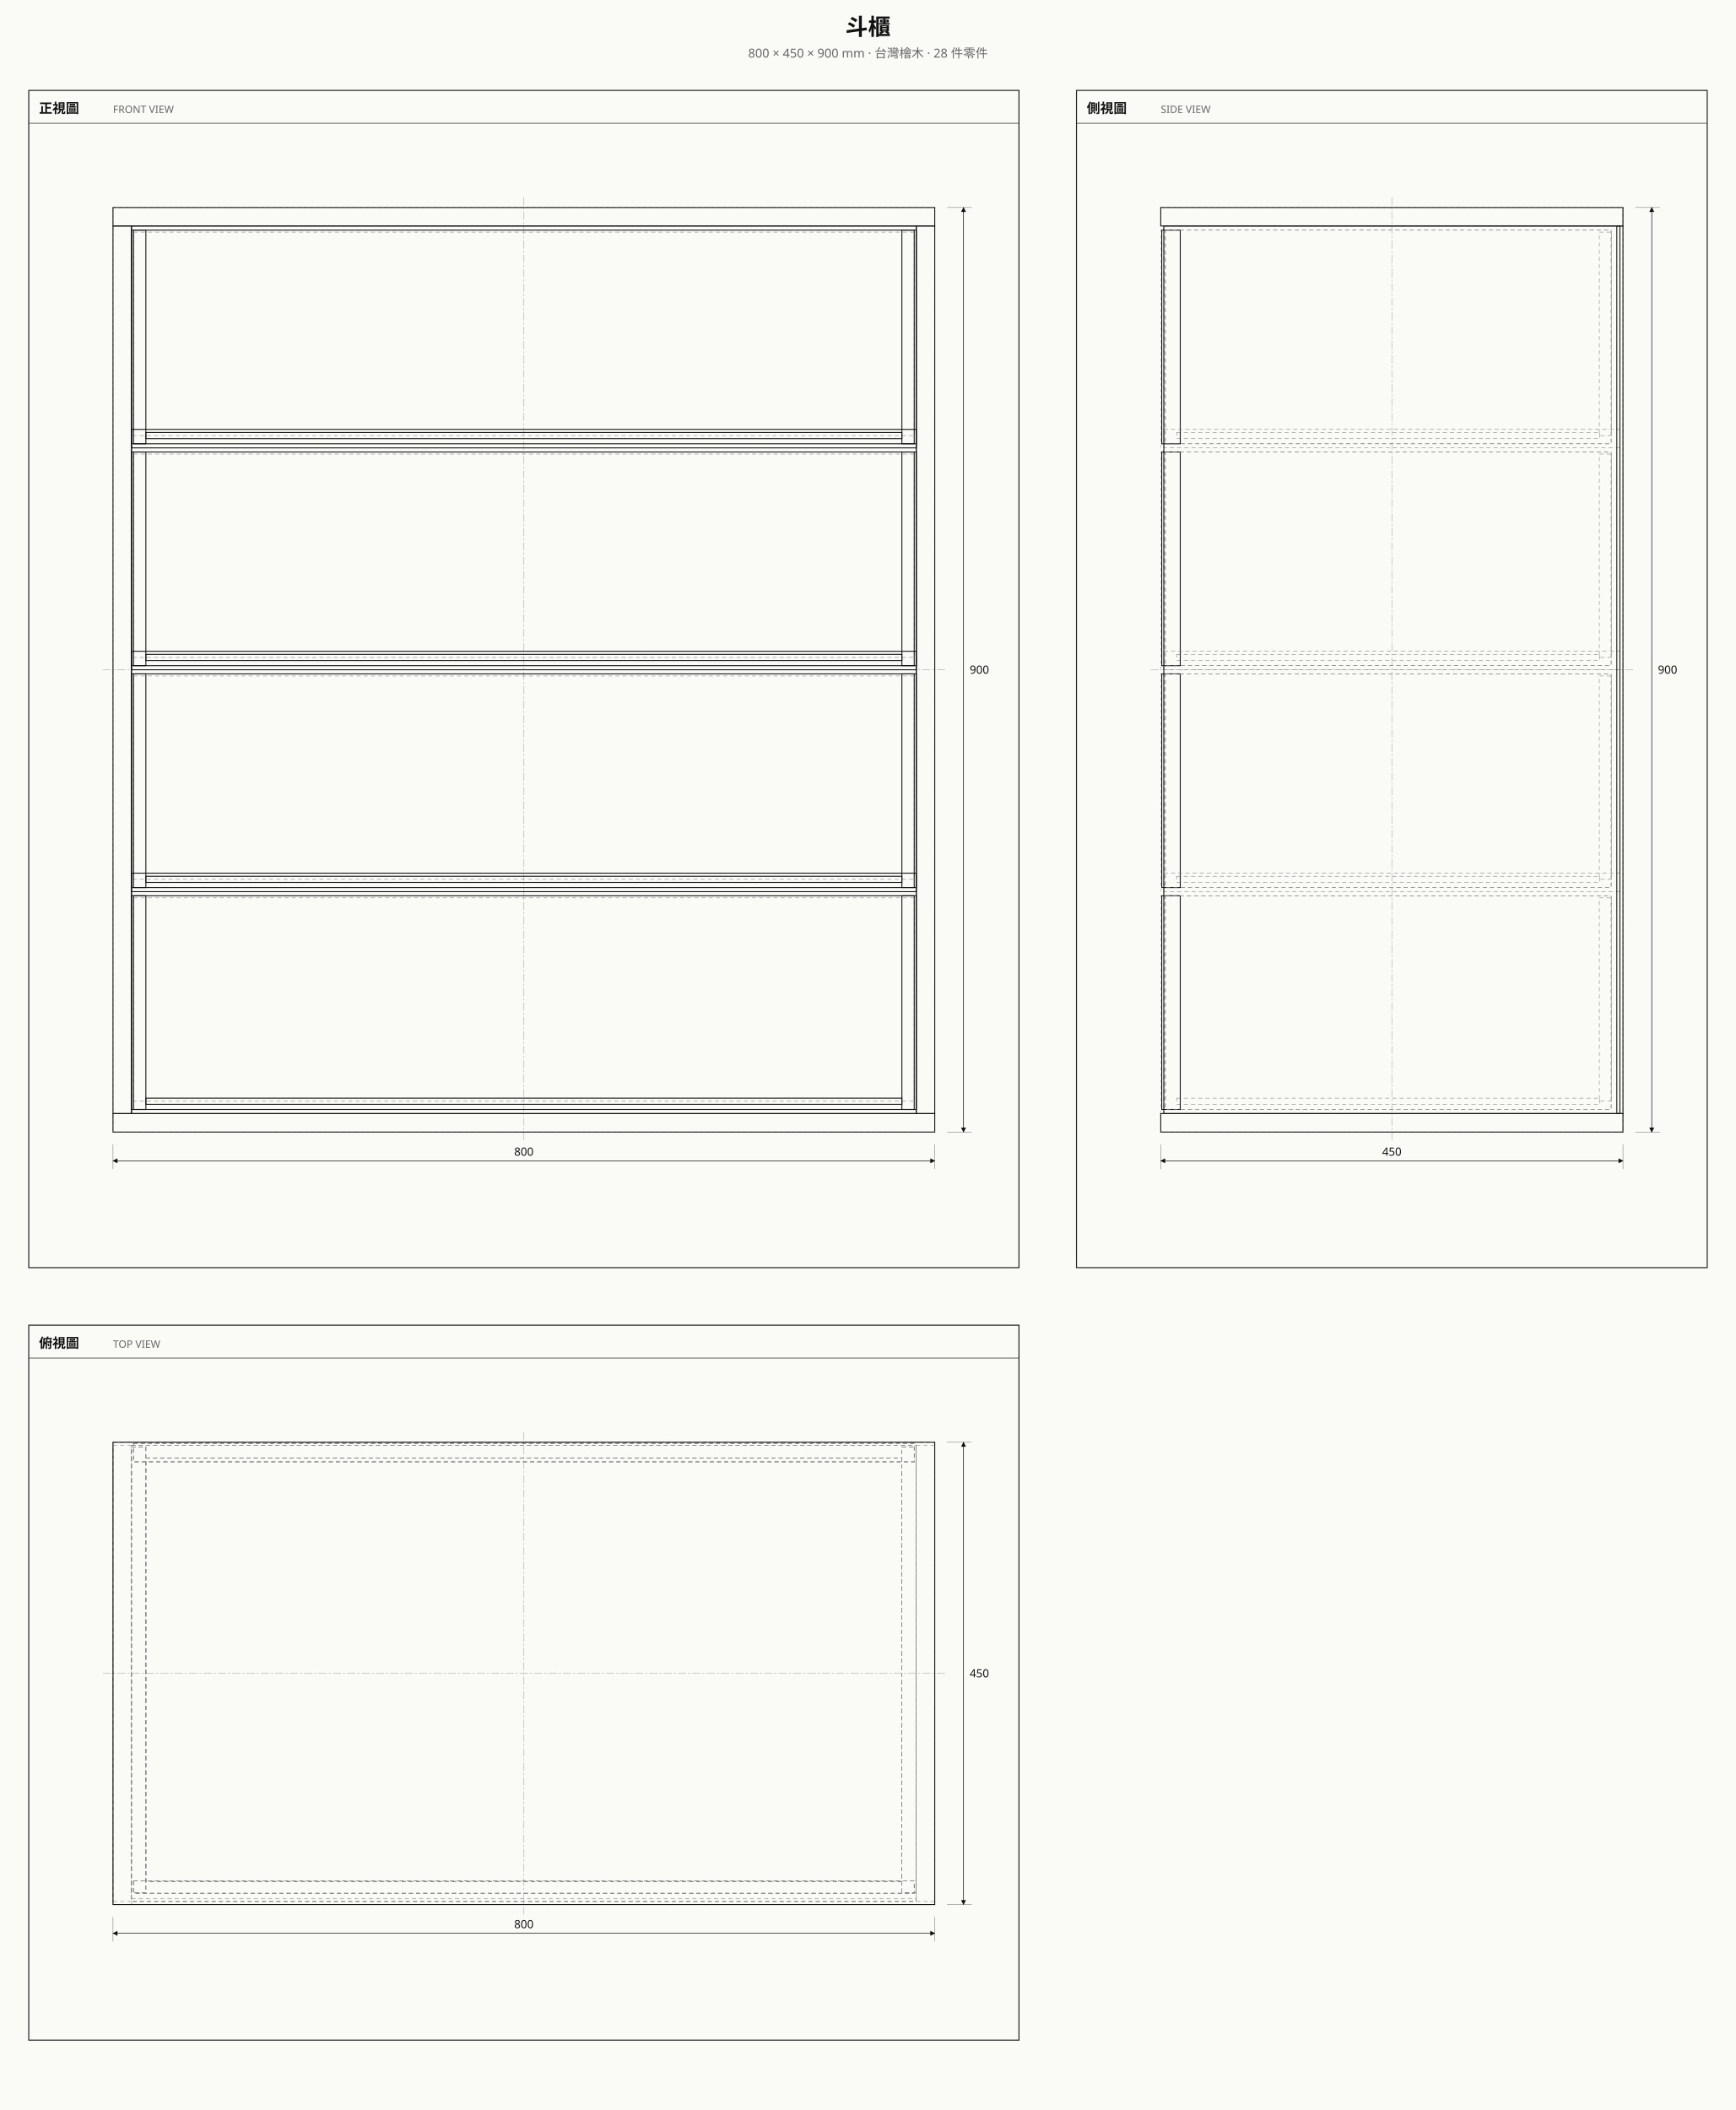
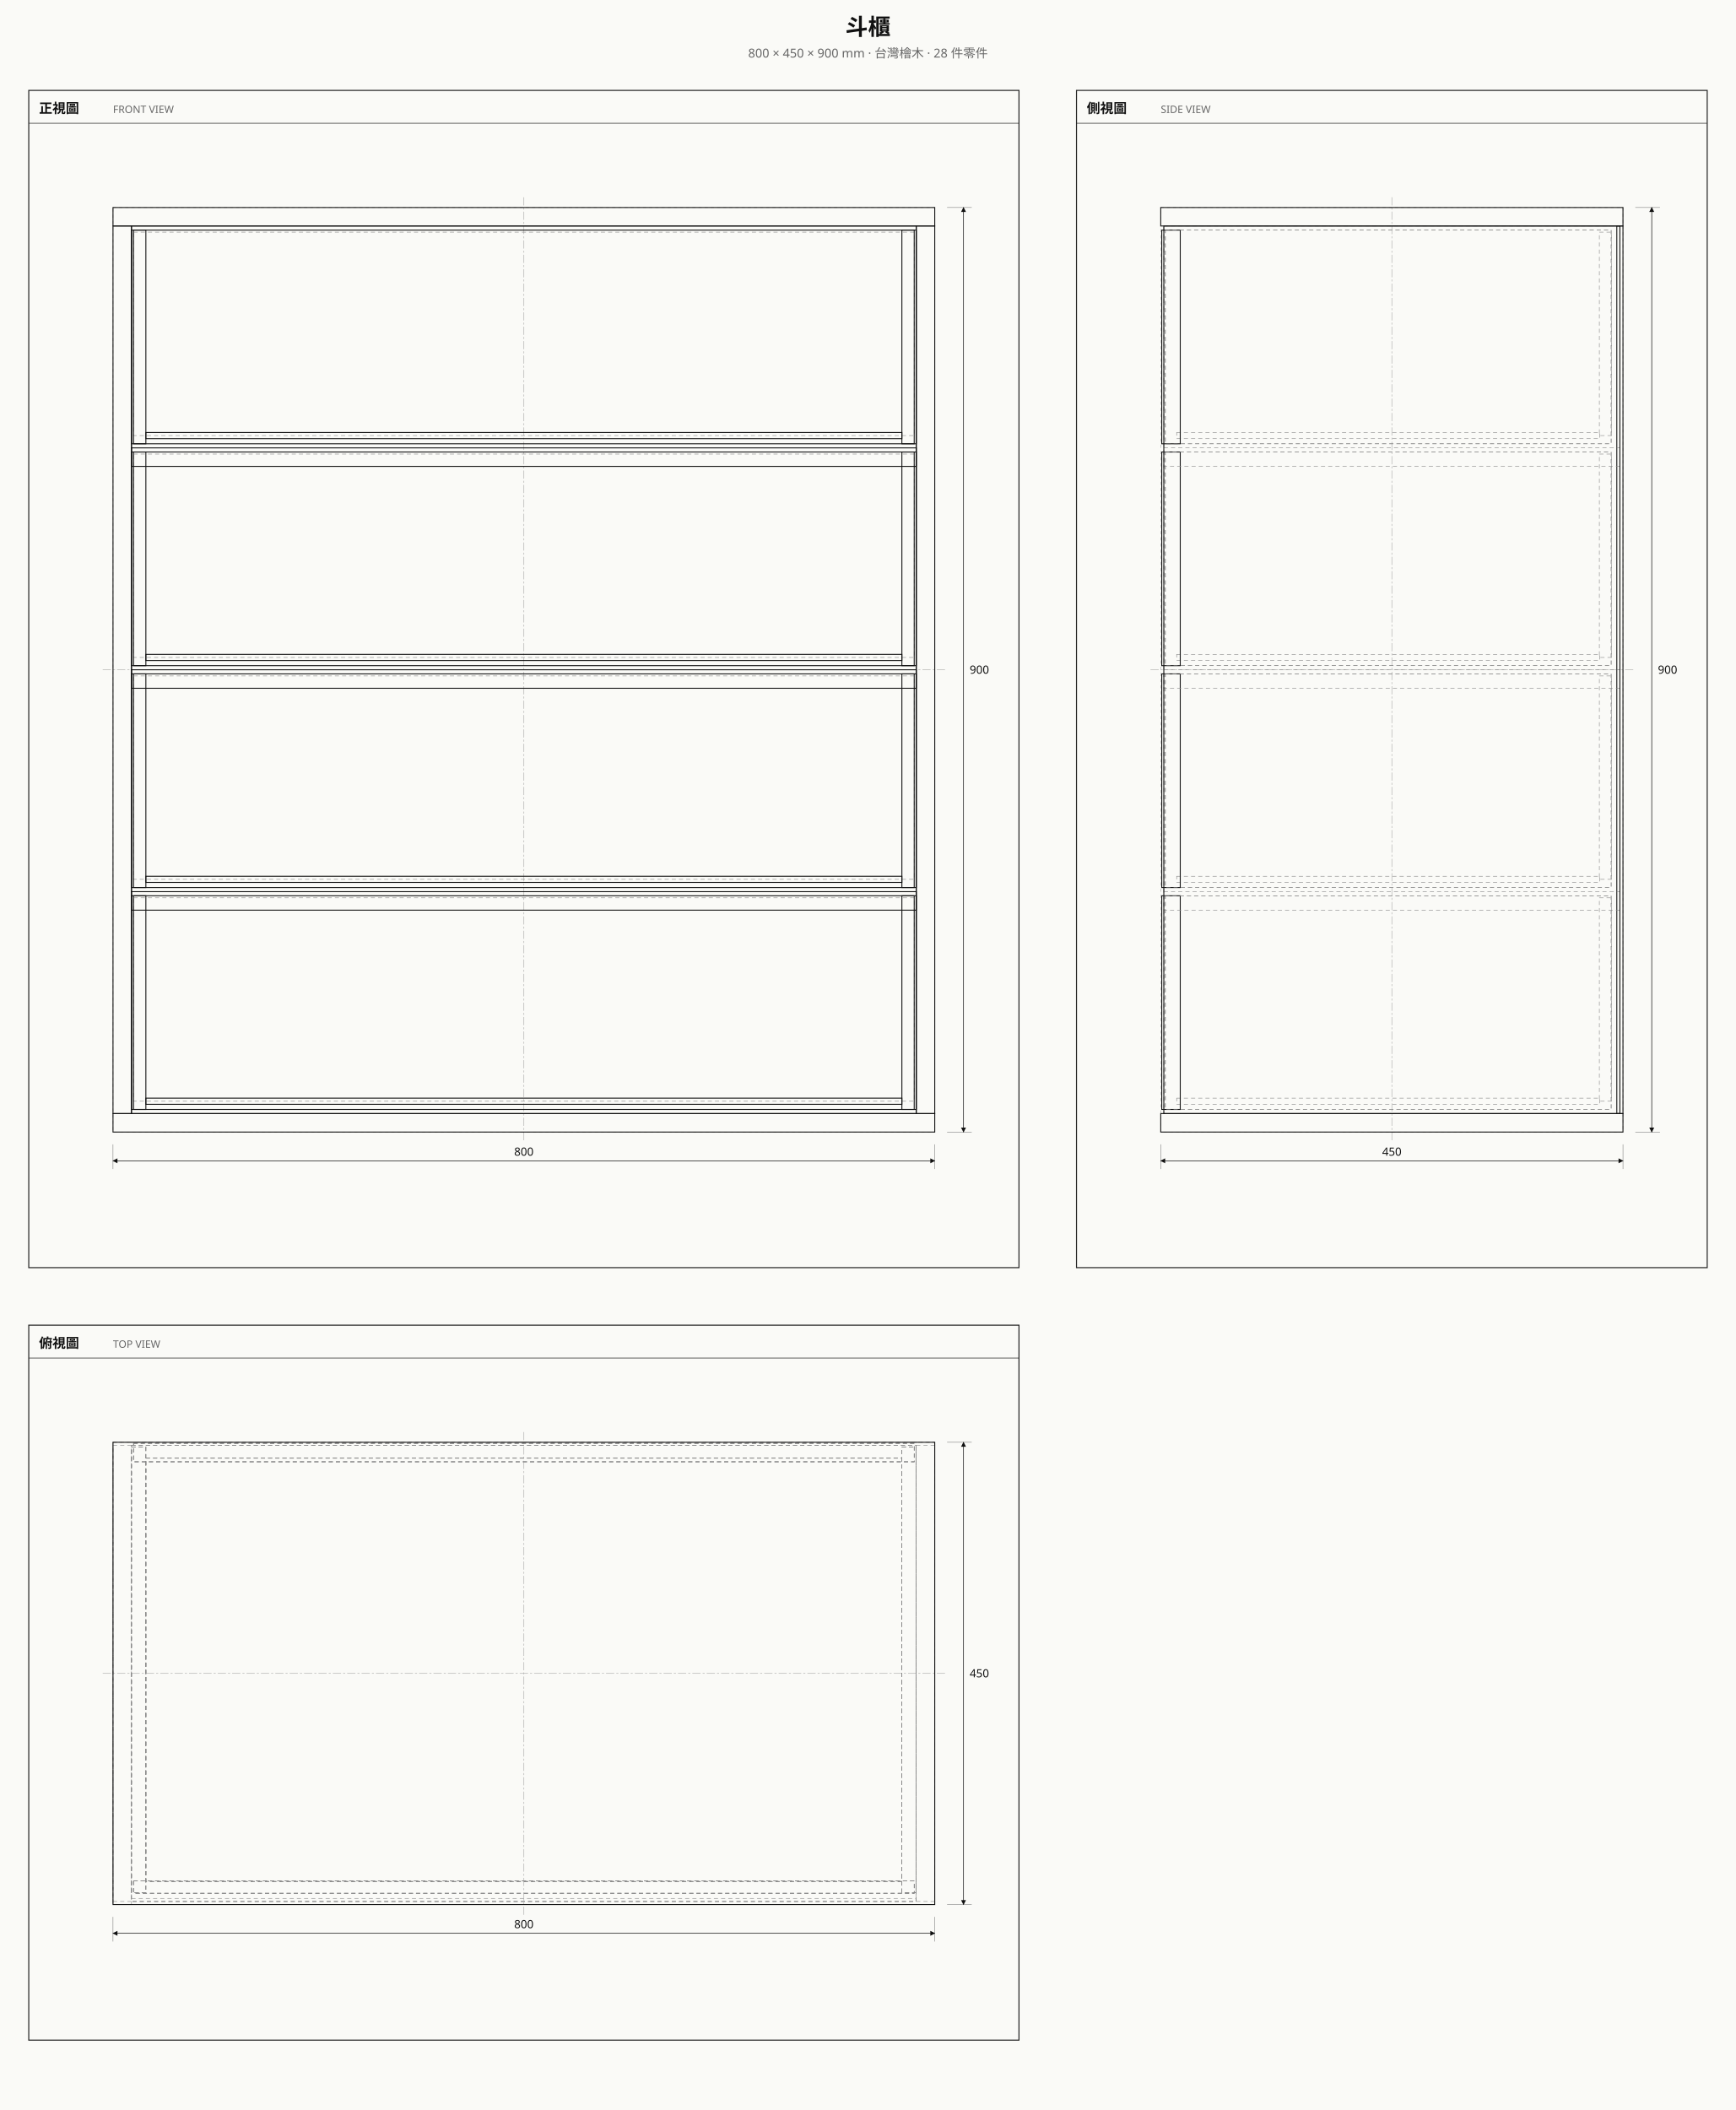
<svg xmlns="http://www.w3.org/2000/svg" viewBox="-20 -10 1690 2054" width="1690">
  <defs>
    <marker id="arr-front" viewBox="0 0 10 10" refX="9" refY="5" markerWidth="8" markerHeight="8" orient="auto-start-reverse">
      <path d="M 0 0 L 10 5 L 0 10 z" fill="#111" />
    </marker>
    <marker id="arr-side" viewBox="0 0 10 10" refX="9" refY="5" markerWidth="8" markerHeight="8" orient="auto-start-reverse">
      <path d="M 0 0 L 10 5 L 0 10 z" fill="#111" />
    </marker>
    <marker id="arr-top" viewBox="0 0 10 10" refX="9" refY="5" markerWidth="8" markerHeight="8" orient="auto-start-reverse">
      <path d="M 0 0 L 10 5 L 0 10 z" fill="#111" />
    </marker>
  </defs>
  <rect x="-20" y="-10" width="1690" height="2054" fill="#fafaf7" />
  <text x="825" y="24" text-anchor="middle" font-size="22" font-weight="700" fill="#111" font-family="sans-serif">斗櫃</text>
  <text x="825" y="46" text-anchor="middle" font-size="12" fill="#666" font-family="sans-serif">800 × 450 × 900 mm · 台灣檜木 · 28 件零件</text>
  <g transform="translate(0, 70)">
    <g transform="translate(490.0, 1022.0)">
      <rect x="-482.0" y="-1014.0" width="964.0" height="1146.0" fill="none" stroke="#222" stroke-width="1" />
      <line x1="-482.0" y1="-982.0" x2="482.0" y2="-982.0" stroke="#222" stroke-width="0.6" />
      <text x="-472.0" y="-992.0" font-size="13" font-weight="700" fill="#111" font-family="sans-serif">正視圖</text>
      <text x="-400.0" y="-992.0" font-size="10" fill="#666" font-family="sans-serif">FRONT VIEW</text>
      <g stroke="#888" stroke-width="0.5" stroke-dasharray="8 2 2 2" opacity="0.7">
        <line x1="0" y1="-910.0" x2="0" y2="10.0" />
        <line x1="-410.0" y1="-450.0" x2="410.0" y2="-450.0" />
      </g>
      <rect x="-400.0" y="-900.0" width="800.0" height="900.0" fill="none" stroke="#999" stroke-dasharray="3 3" stroke-width="0.5" opacity="0.8" />
      <rect x="-382.0" y="-882.0" width="764.0" height="864.0" fill="none" stroke="#111" stroke-width="0.9" />
      <rect x="-380.0" y="-228.0" width="760.0" height="198.0" fill="none" stroke="#888" stroke-width="0.5" stroke-dasharray="4 3" />
      <rect x="-380.0" y="-444.0" width="760.0" height="198.0" fill="none" stroke="#888" stroke-width="0.5" stroke-dasharray="4 3" />
      <rect x="-380.0" y="-660.0" width="760.0" height="198.0" fill="none" stroke="#888" stroke-width="0.5" stroke-dasharray="4 3" />
      <rect x="-380.0" y="-876.0" width="760.0" height="198.0" fill="none" stroke="#888" stroke-width="0.5" stroke-dasharray="4 3" />
      <rect x="-368.0" y="-33.0" width="736.0" height="6.0" fill="none" stroke="#111" stroke-width="0.9" />
      <rect x="-368.0" y="-249.0" width="736.0" height="6.0" fill="none" stroke="#111" stroke-width="0.9" />
      <rect x="-368.0" y="-465.0" width="736.0" height="6.0" fill="none" stroke="#111" stroke-width="0.9" />
      <rect x="-368.0" y="-681.0" width="736.0" height="6.0" fill="none" stroke="#111" stroke-width="0.9" />
      <rect x="-382.0" y="-230.0" width="14.0" height="208.0" fill="none" stroke="#111" stroke-width="0.9" />
      <rect x="368.0" y="-230.0" width="14.0" height="208.0" fill="none" stroke="#111" stroke-width="0.9" />
      <rect x="-382.0" y="-446.0" width="14.0" height="208.0" fill="none" stroke="#111" stroke-width="0.9" />
      <rect x="368.0" y="-446.0" width="14.0" height="208.0" fill="none" stroke="#111" stroke-width="0.9" />
      <rect x="-382.0" y="-662.0" width="14.0" height="208.0" fill="none" stroke="#111" stroke-width="0.9" />
      <rect x="368.0" y="-662.0" width="14.0" height="208.0" fill="none" stroke="#111" stroke-width="0.9" />
      <rect x="-382.0" y="-878.0" width="14.0" height="208.0" fill="none" stroke="#111" stroke-width="0.9" />
      <rect x="368.0" y="-878.0" width="14.0" height="208.0" fill="none" stroke="#111" stroke-width="0.9" />
      <rect x="-400.0" y="-882.0" width="18.0" height="864.0" fill="none" stroke="#111" stroke-width="0.9" />
      <rect x="382.0" y="-882.0" width="18.0" height="864.0" fill="none" stroke="#111" stroke-width="0.9" />
-       <rect x="-382.0" y="-252.0" width="764.0" height="18.0" fill="none" stroke="#111" stroke-width="0.9" />
-       <rect x="-382.0" y="-468.0" width="764.0" height="18.0" fill="none" stroke="#111" stroke-width="0.9" />
-       <rect x="-382.0" y="-684.0" width="764.0" height="18.0" fill="none" stroke="#111" stroke-width="0.9" />
+       <rect x="-382.0" y="-234.0" width="764.0" height="18.0" fill="none" stroke="#111" stroke-width="0.9" />
+       <rect x="-382.0" y="-450.0" width="764.0" height="18.0" fill="none" stroke="#111" stroke-width="0.9" />
+       <rect x="-382.0" y="-666.0" width="764.0" height="18.0" fill="none" stroke="#111" stroke-width="0.9" />
      <rect x="-380.0" y="-230.0" width="760.0" height="208.0" fill="none" stroke="#111" stroke-width="0.9" />
      <rect x="-380.0" y="-446.0" width="760.0" height="208.0" fill="none" stroke="#111" stroke-width="0.9" />
      <rect x="-380.0" y="-662.0" width="760.0" height="208.0" fill="none" stroke="#111" stroke-width="0.9" />
      <rect x="-380.0" y="-878.0" width="760.0" height="208.0" fill="none" stroke="#111" stroke-width="0.9" />
      <rect x="-400.0" y="-900.0" width="800.0" height="18.0" fill="none" stroke="#111" stroke-width="0.9" />
      <rect x="-400.0" y="-18.0" width="800.0" height="18.0" fill="none" stroke="#111" stroke-width="0.9" />
      <g stroke="#111" fill="#111" stroke-width="0.6" font-family="sans-serif">
        <line x1="-400.0" y1="12.0" x2="-400.0" y2="36.0" stroke-width="0.4" stroke="#666" />
        <line x1="400.0" y1="12.0" x2="400.0" y2="36.0" stroke-width="0.4" stroke="#666" />
        <line x1="-400.0" y1="28.0" x2="400.0" y2="28.0" marker-start="url(#arr-front)" marker-end="url(#arr-front)" />
        <text x="0" y="23.0" text-anchor="middle" font-size="11" stroke="none">800</text>
      </g>
      <g stroke="#111" fill="#111" stroke-width="0.6" font-family="sans-serif">
        <line x1="412.0" y1="-900.0" x2="436.0" y2="-900.0" stroke-width="0.4" stroke="#666" />
        <line x1="412.0" y1="0.0" x2="436.0" y2="0.0" stroke-width="0.4" stroke="#666" />
        <line x1="428.0" y1="-900.0" x2="428.0" y2="0.0" marker-start="url(#arr-front)" marker-end="url(#arr-front)" />
        <text x="434.0" y="-450.0" text-anchor="start" dominant-baseline="middle" font-size="11" stroke="none">900</text>
      </g>
    </g>
    <g transform="translate(1020, 0)">
      <g transform="translate(315.0, 1022.0)">
        <rect x="-307.0" y="-1014.0" width="614.0" height="1146.0" fill="none" stroke="#222" stroke-width="1" />
        <line x1="-307.0" y1="-982.0" x2="307.0" y2="-982.0" stroke="#222" stroke-width="0.6" />
        <text x="-297.0" y="-992.0" font-size="13" font-weight="700" fill="#111" font-family="sans-serif">側視圖</text>
        <text x="-225.0" y="-992.0" font-size="10" fill="#666" font-family="sans-serif">SIDE VIEW</text>
        <g stroke="#888" stroke-width="0.5" stroke-dasharray="8 2 2 2" opacity="0.7">
          <line x1="0" y1="-910.0" x2="0" y2="10.0" />
          <line x1="-235.0" y1="-450.0" x2="235.0" y2="-450.0" />
        </g>
        <rect x="-225.0" y="-900.0" width="450.0" height="900.0" fill="none" stroke="#999" stroke-dasharray="3 3" stroke-width="0.5" opacity="0.8" />
        <rect x="-222.0" y="-882.0" width="444.0" height="864.0" fill="none" stroke="#888" stroke-width="0.5" stroke-dasharray="4 3" />
        <rect x="-220.5" y="-230.0" width="434.0" height="208.0" fill="none" stroke="#888" stroke-width="0.5" stroke-dasharray="4 3" />
        <rect x="-220.5" y="-446.0" width="434.0" height="208.0" fill="none" stroke="#888" stroke-width="0.5" stroke-dasharray="4 3" />
        <rect x="-220.5" y="-662.0" width="434.0" height="208.0" fill="none" stroke="#888" stroke-width="0.5" stroke-dasharray="4 3" />
        <rect x="-220.5" y="-878.0" width="434.0" height="208.0" fill="none" stroke="#888" stroke-width="0.5" stroke-dasharray="4 3" />
        <rect x="-209.5" y="-33.0" width="412.0" height="6.0" fill="none" stroke="#888" stroke-width="0.5" stroke-dasharray="4 3" />
        <rect x="-209.5" y="-249.0" width="412.0" height="6.0" fill="none" stroke="#888" stroke-width="0.5" stroke-dasharray="4 3" />
        <rect x="-209.5" y="-465.0" width="412.0" height="6.0" fill="none" stroke="#888" stroke-width="0.5" stroke-dasharray="4 3" />
        <rect x="-209.5" y="-681.0" width="412.0" height="6.0" fill="none" stroke="#888" stroke-width="0.5" stroke-dasharray="4 3" />
        <rect x="-224.0" y="-230.0" width="18.0" height="208.0" fill="none" stroke="#111" stroke-width="0.9" />
        <rect x="202.0" y="-228.0" width="12.0" height="198.0" fill="none" stroke="#888" stroke-width="0.5" stroke-dasharray="4 3" />
        <rect x="-224.0" y="-446.0" width="18.0" height="208.0" fill="none" stroke="#111" stroke-width="0.9" />
        <rect x="202.0" y="-444.0" width="12.0" height="198.0" fill="none" stroke="#888" stroke-width="0.5" stroke-dasharray="4 3" />
        <rect x="-224.0" y="-662.0" width="18.0" height="208.0" fill="none" stroke="#111" stroke-width="0.9" />
        <rect x="202.0" y="-660.0" width="12.0" height="198.0" fill="none" stroke="#888" stroke-width="0.5" stroke-dasharray="4 3" />
        <rect x="-224.0" y="-878.0" width="18.0" height="208.0" fill="none" stroke="#111" stroke-width="0.9" />
        <rect x="202.0" y="-876.0" width="12.0" height="198.0" fill="none" stroke="#888" stroke-width="0.5" stroke-dasharray="4 3" />
-         <rect x="-222.0" y="-252.0" width="444.0" height="18.0" fill="none" stroke="#888" stroke-width="0.5" stroke-dasharray="4 3" />
-         <rect x="-222.0" y="-468.0" width="444.0" height="18.0" fill="none" stroke="#888" stroke-width="0.5" stroke-dasharray="4 3" />
-         <rect x="-222.0" y="-684.0" width="444.0" height="18.0" fill="none" stroke="#888" stroke-width="0.5" stroke-dasharray="4 3" />
        <rect x="219.0" y="-882.0" width="6.0" height="864.0" fill="none" stroke="#111" stroke-width="0.9" />
+         <rect x="-222.0" y="-234.0" width="444.0" height="18.0" fill="none" stroke="#888" stroke-width="0.5" stroke-dasharray="4 3" />
+         <rect x="-222.0" y="-450.0" width="444.0" height="18.0" fill="none" stroke="#888" stroke-width="0.5" stroke-dasharray="4 3" />
+         <rect x="-222.0" y="-666.0" width="444.0" height="18.0" fill="none" stroke="#888" stroke-width="0.5" stroke-dasharray="4 3" />
        <rect x="-220.5" y="-230.0" width="434.0" height="208.0" fill="none" stroke="#888" stroke-width="0.5" stroke-dasharray="4 3" />
        <rect x="-220.5" y="-446.0" width="434.0" height="208.0" fill="none" stroke="#888" stroke-width="0.5" stroke-dasharray="4 3" />
        <rect x="-220.5" y="-662.0" width="434.0" height="208.0" fill="none" stroke="#888" stroke-width="0.5" stroke-dasharray="4 3" />
        <rect x="-220.5" y="-878.0" width="434.0" height="208.0" fill="none" stroke="#888" stroke-width="0.5" stroke-dasharray="4 3" />
        <rect x="-225.0" y="-900.0" width="450.0" height="18.0" fill="none" stroke="#111" stroke-width="0.9" />
        <rect x="-225.0" y="-18.0" width="450.0" height="18.0" fill="none" stroke="#111" stroke-width="0.9" />
        <rect x="-222.0" y="-882.0" width="444.0" height="864.0" fill="none" stroke="#111" stroke-width="0.9" />
        <g stroke="#111" fill="#111" stroke-width="0.6" font-family="sans-serif">
          <line x1="-225.0" y1="12.0" x2="-225.0" y2="36.0" stroke-width="0.4" stroke="#666" />
          <line x1="225.0" y1="12.0" x2="225.0" y2="36.0" stroke-width="0.4" stroke="#666" />
          <line x1="-225.0" y1="28.0" x2="225.0" y2="28.0" marker-start="url(#arr-side)" marker-end="url(#arr-side)" />
          <text x="0" y="23.0" text-anchor="middle" font-size="11" stroke="none">450</text>
        </g>
        <g stroke="#111" fill="#111" stroke-width="0.6" font-family="sans-serif">
          <line x1="237.0" y1="-900.0" x2="261.0" y2="-900.0" stroke-width="0.4" stroke="#666" />
          <line x1="237.0" y1="0.0" x2="261.0" y2="0.0" stroke-width="0.4" stroke="#666" />
          <line x1="253.0" y1="-900.0" x2="253.0" y2="0.0" marker-start="url(#arr-side)" marker-end="url(#arr-side)" />
          <text x="259.0" y="-450.0" text-anchor="start" dominant-baseline="middle" font-size="11" stroke="none">900</text>
        </g>
      </g>
    </g>
    <g transform="translate(0, 1202)">
      <g transform="translate(490.0, 347.0)">
        <rect x="-482.0" y="-339.0" width="964.0" height="696.0" fill="none" stroke="#222" stroke-width="1" />
        <line x1="-482.0" y1="-307.0" x2="482.0" y2="-307.0" stroke="#222" stroke-width="0.6" />
        <text x="-472.0" y="-317.0" font-size="13" font-weight="700" fill="#111" font-family="sans-serif">俯視圖</text>
        <text x="-400.0" y="-317.0" font-size="10" fill="#666" font-family="sans-serif">TOP VIEW</text>
        <g stroke="#888" stroke-width="0.5" stroke-dasharray="8 2 2 2" opacity="0.7">
          <line x1="0" y1="-235.0" x2="0" y2="235.0" />
          <line x1="-410.0" y1="0.0" x2="410.0" y2="0.0" />
        </g>
        <rect x="-400.0" y="-225.0" width="800.0" height="450.0" fill="none" stroke="#999" stroke-dasharray="3 3" stroke-width="0.5" opacity="0.8" />
        <rect x="-400.0" y="-225.0" width="800.0" height="450.0" fill="none" stroke="#888" stroke-width="0.5" stroke-dasharray="4 3" />
        <rect x="-368.0" y="-209.5" width="736.0" height="412.0" fill="none" stroke="#888" stroke-width="0.5" stroke-dasharray="4 3" />
        <rect x="-380.0" y="202.0" width="760.0" height="12.0" fill="none" stroke="#888" stroke-width="0.5" stroke-dasharray="4 3" />
        <rect x="-380.0" y="-224.0" width="760.0" height="18.0" fill="none" stroke="#888" stroke-width="0.5" stroke-dasharray="4 3" />
        <rect x="-382.0" y="-220.5" width="14.0" height="434.0" fill="none" stroke="#888" stroke-width="0.5" stroke-dasharray="4 3" />
        <rect x="368.0" y="-220.5" width="14.0" height="434.0" fill="none" stroke="#888" stroke-width="0.5" stroke-dasharray="4 3" />
+         <rect x="-382.0" y="-222.0" width="764.0" height="444.0" fill="none" stroke="#888" stroke-width="0.5" stroke-dasharray="4 3" />
        <rect x="-368.0" y="-209.5" width="736.0" height="412.0" fill="none" stroke="#888" stroke-width="0.5" stroke-dasharray="4 3" />
-         <rect x="-382.0" y="-222.0" width="764.0" height="444.0" fill="none" stroke="#888" stroke-width="0.5" stroke-dasharray="4 3" />
        <rect x="-380.0" y="202.0" width="760.0" height="12.0" fill="none" stroke="#888" stroke-width="0.5" stroke-dasharray="4 3" />
        <rect x="-380.0" y="-224.0" width="760.0" height="18.0" fill="none" stroke="#888" stroke-width="0.5" stroke-dasharray="4 3" />
        <rect x="-382.0" y="-220.5" width="14.0" height="434.0" fill="none" stroke="#888" stroke-width="0.5" stroke-dasharray="4 3" />
        <rect x="368.0" y="-220.5" width="14.0" height="434.0" fill="none" stroke="#888" stroke-width="0.5" stroke-dasharray="4 3" />
+         <rect x="-382.0" y="-222.0" width="764.0" height="444.0" fill="none" stroke="#888" stroke-width="0.5" stroke-dasharray="4 3" />
        <rect x="-368.0" y="-209.5" width="736.0" height="412.0" fill="none" stroke="#888" stroke-width="0.5" stroke-dasharray="4 3" />
-         <rect x="-382.0" y="-222.0" width="764.0" height="444.0" fill="none" stroke="#888" stroke-width="0.5" stroke-dasharray="4 3" />
        <rect x="-380.0" y="202.0" width="760.0" height="12.0" fill="none" stroke="#888" stroke-width="0.5" stroke-dasharray="4 3" />
        <rect x="-380.0" y="-224.0" width="760.0" height="18.0" fill="none" stroke="#888" stroke-width="0.5" stroke-dasharray="4 3" />
        <rect x="-382.0" y="-220.5" width="14.0" height="434.0" fill="none" stroke="#888" stroke-width="0.5" stroke-dasharray="4 3" />
        <rect x="368.0" y="-220.5" width="14.0" height="434.0" fill="none" stroke="#888" stroke-width="0.5" stroke-dasharray="4 3" />
+         <rect x="-382.0" y="-222.0" width="764.0" height="444.0" fill="none" stroke="#888" stroke-width="0.5" stroke-dasharray="4 3" />
        <rect x="-368.0" y="-209.5" width="736.0" height="412.0" fill="none" stroke="#888" stroke-width="0.5" stroke-dasharray="4 3" />
-         <rect x="-382.0" y="-222.0" width="764.0" height="444.0" fill="none" stroke="#888" stroke-width="0.5" stroke-dasharray="4 3" />
        <rect x="-380.0" y="202.0" width="760.0" height="12.0" fill="none" stroke="#888" stroke-width="0.5" stroke-dasharray="4 3" />
        <rect x="-380.0" y="-224.0" width="760.0" height="18.0" fill="none" stroke="#888" stroke-width="0.5" stroke-dasharray="4 3" />
        <rect x="-382.0" y="-220.5" width="14.0" height="434.0" fill="none" stroke="#888" stroke-width="0.5" stroke-dasharray="4 3" />
        <rect x="368.0" y="-220.5" width="14.0" height="434.0" fill="none" stroke="#888" stroke-width="0.5" stroke-dasharray="4 3" />
        <rect x="-400.0" y="-222.0" width="18.0" height="444.0" fill="none" stroke="#888" stroke-width="0.5" stroke-dasharray="4 3" />
        <rect x="382.0" y="-222.0" width="18.0" height="444.0" fill="none" stroke="#888" stroke-width="0.5" stroke-dasharray="4 3" />
        <rect x="-382.0" y="219.0" width="764.0" height="6.0" fill="none" stroke="#888" stroke-width="0.5" stroke-dasharray="4 3" />
        <rect x="-400.0" y="-225.0" width="800.0" height="450.0" fill="none" stroke="#111" stroke-width="0.9" />
        <g stroke="#111" fill="#111" stroke-width="0.6" font-family="sans-serif">
          <line x1="-400.0" y1="237.0" x2="-400.0" y2="261.0" stroke-width="0.4" stroke="#666" />
          <line x1="400.0" y1="237.0" x2="400.0" y2="261.0" stroke-width="0.4" stroke="#666" />
          <line x1="-400.0" y1="253.0" x2="400.0" y2="253.0" marker-start="url(#arr-top)" marker-end="url(#arr-top)" />
          <text x="0" y="248.0" text-anchor="middle" font-size="11" stroke="none">800</text>
        </g>
        <g stroke="#111" fill="#111" stroke-width="0.6" font-family="sans-serif">
          <line x1="412.0" y1="-225.0" x2="436.0" y2="-225.0" stroke-width="0.4" stroke="#666" />
          <line x1="412.0" y1="225.0" x2="436.0" y2="225.0" stroke-width="0.4" stroke="#666" />
          <line x1="428.0" y1="-225.0" x2="428.0" y2="225.0" marker-start="url(#arr-top)" marker-end="url(#arr-top)" />
          <text x="434.0" y="0.0" text-anchor="start" dominant-baseline="middle" font-size="11" stroke="none">450</text>
        </g>
      </g>
    </g>
  </g>
</svg>
